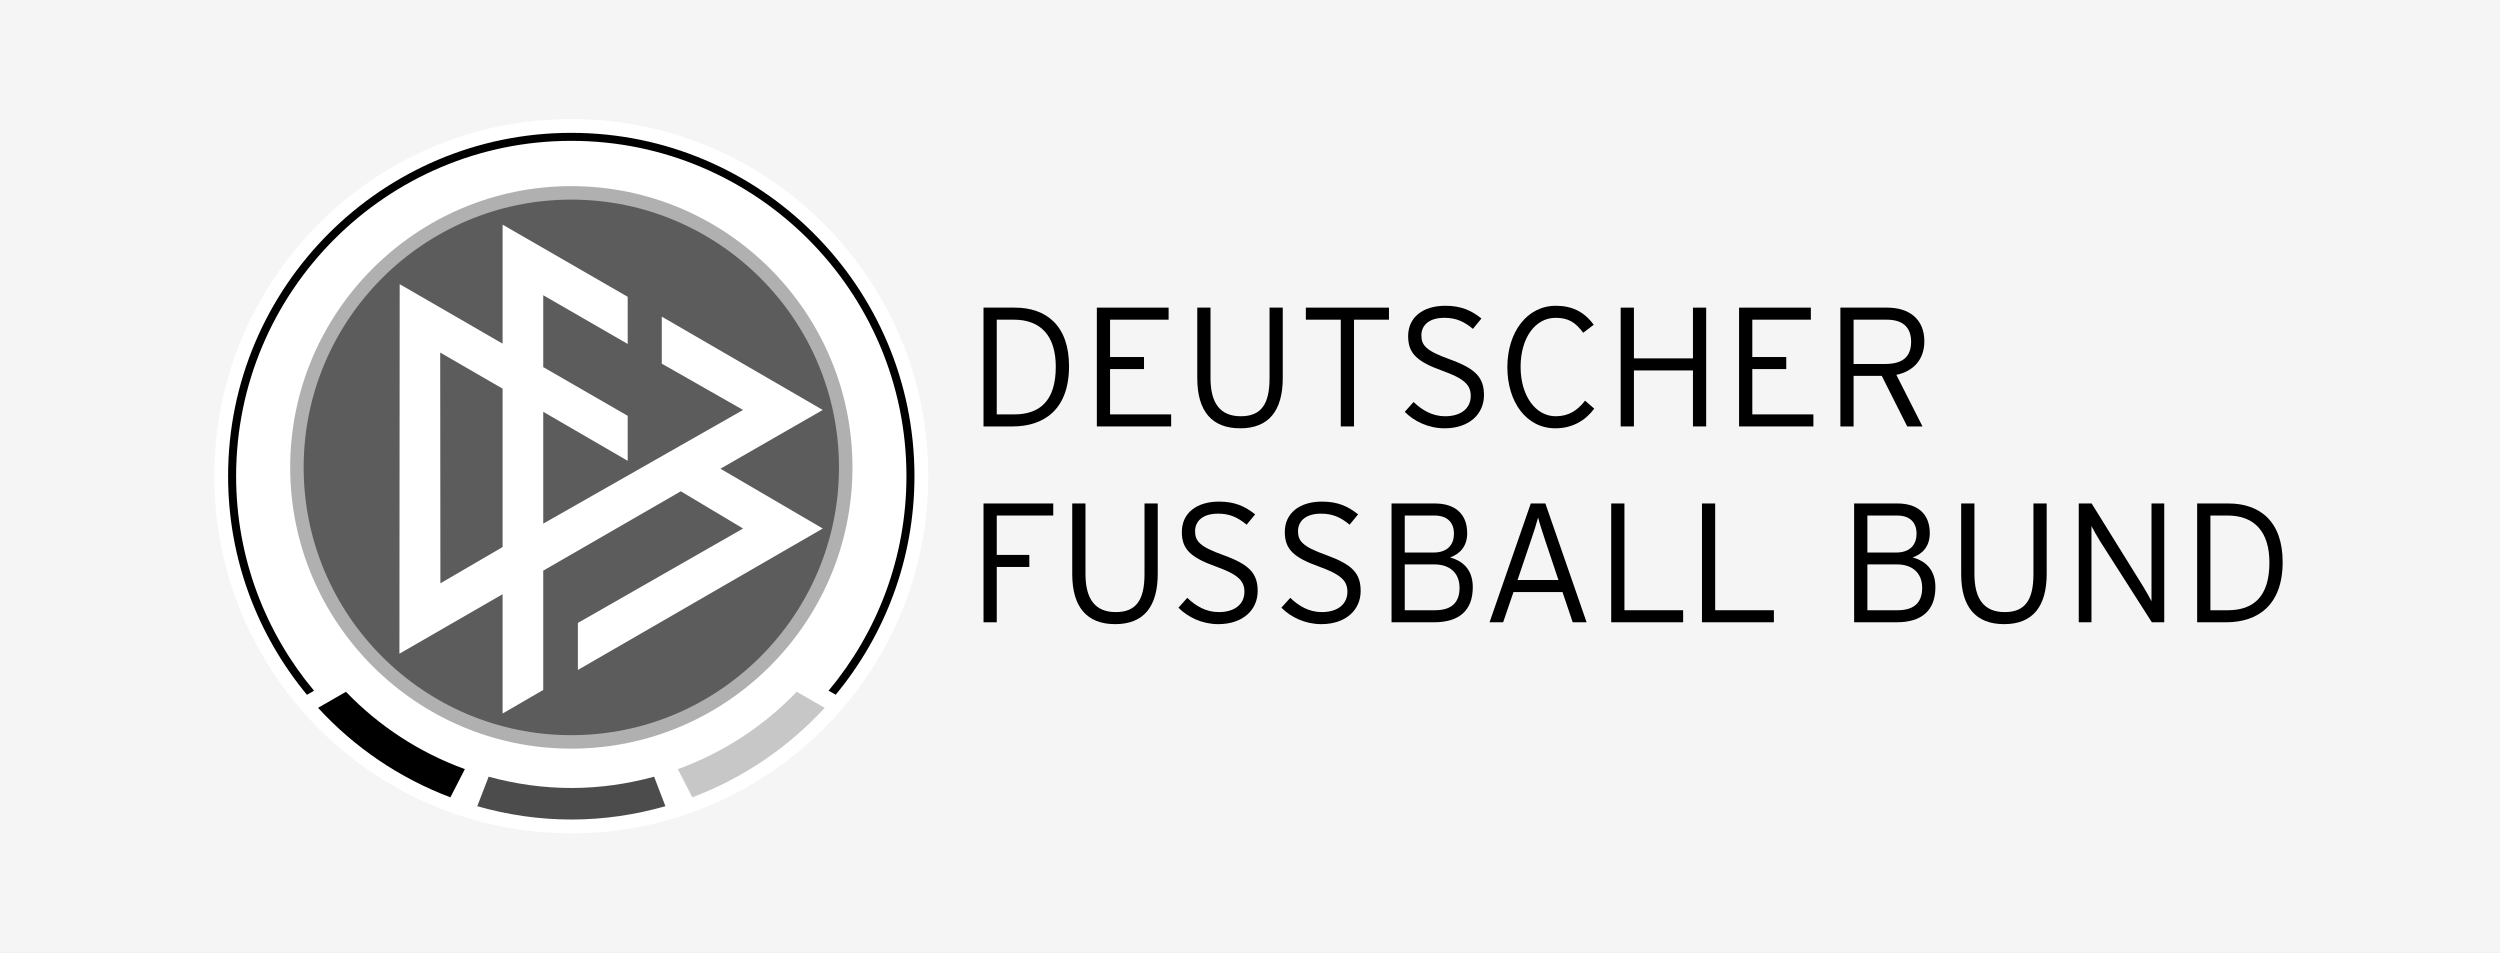
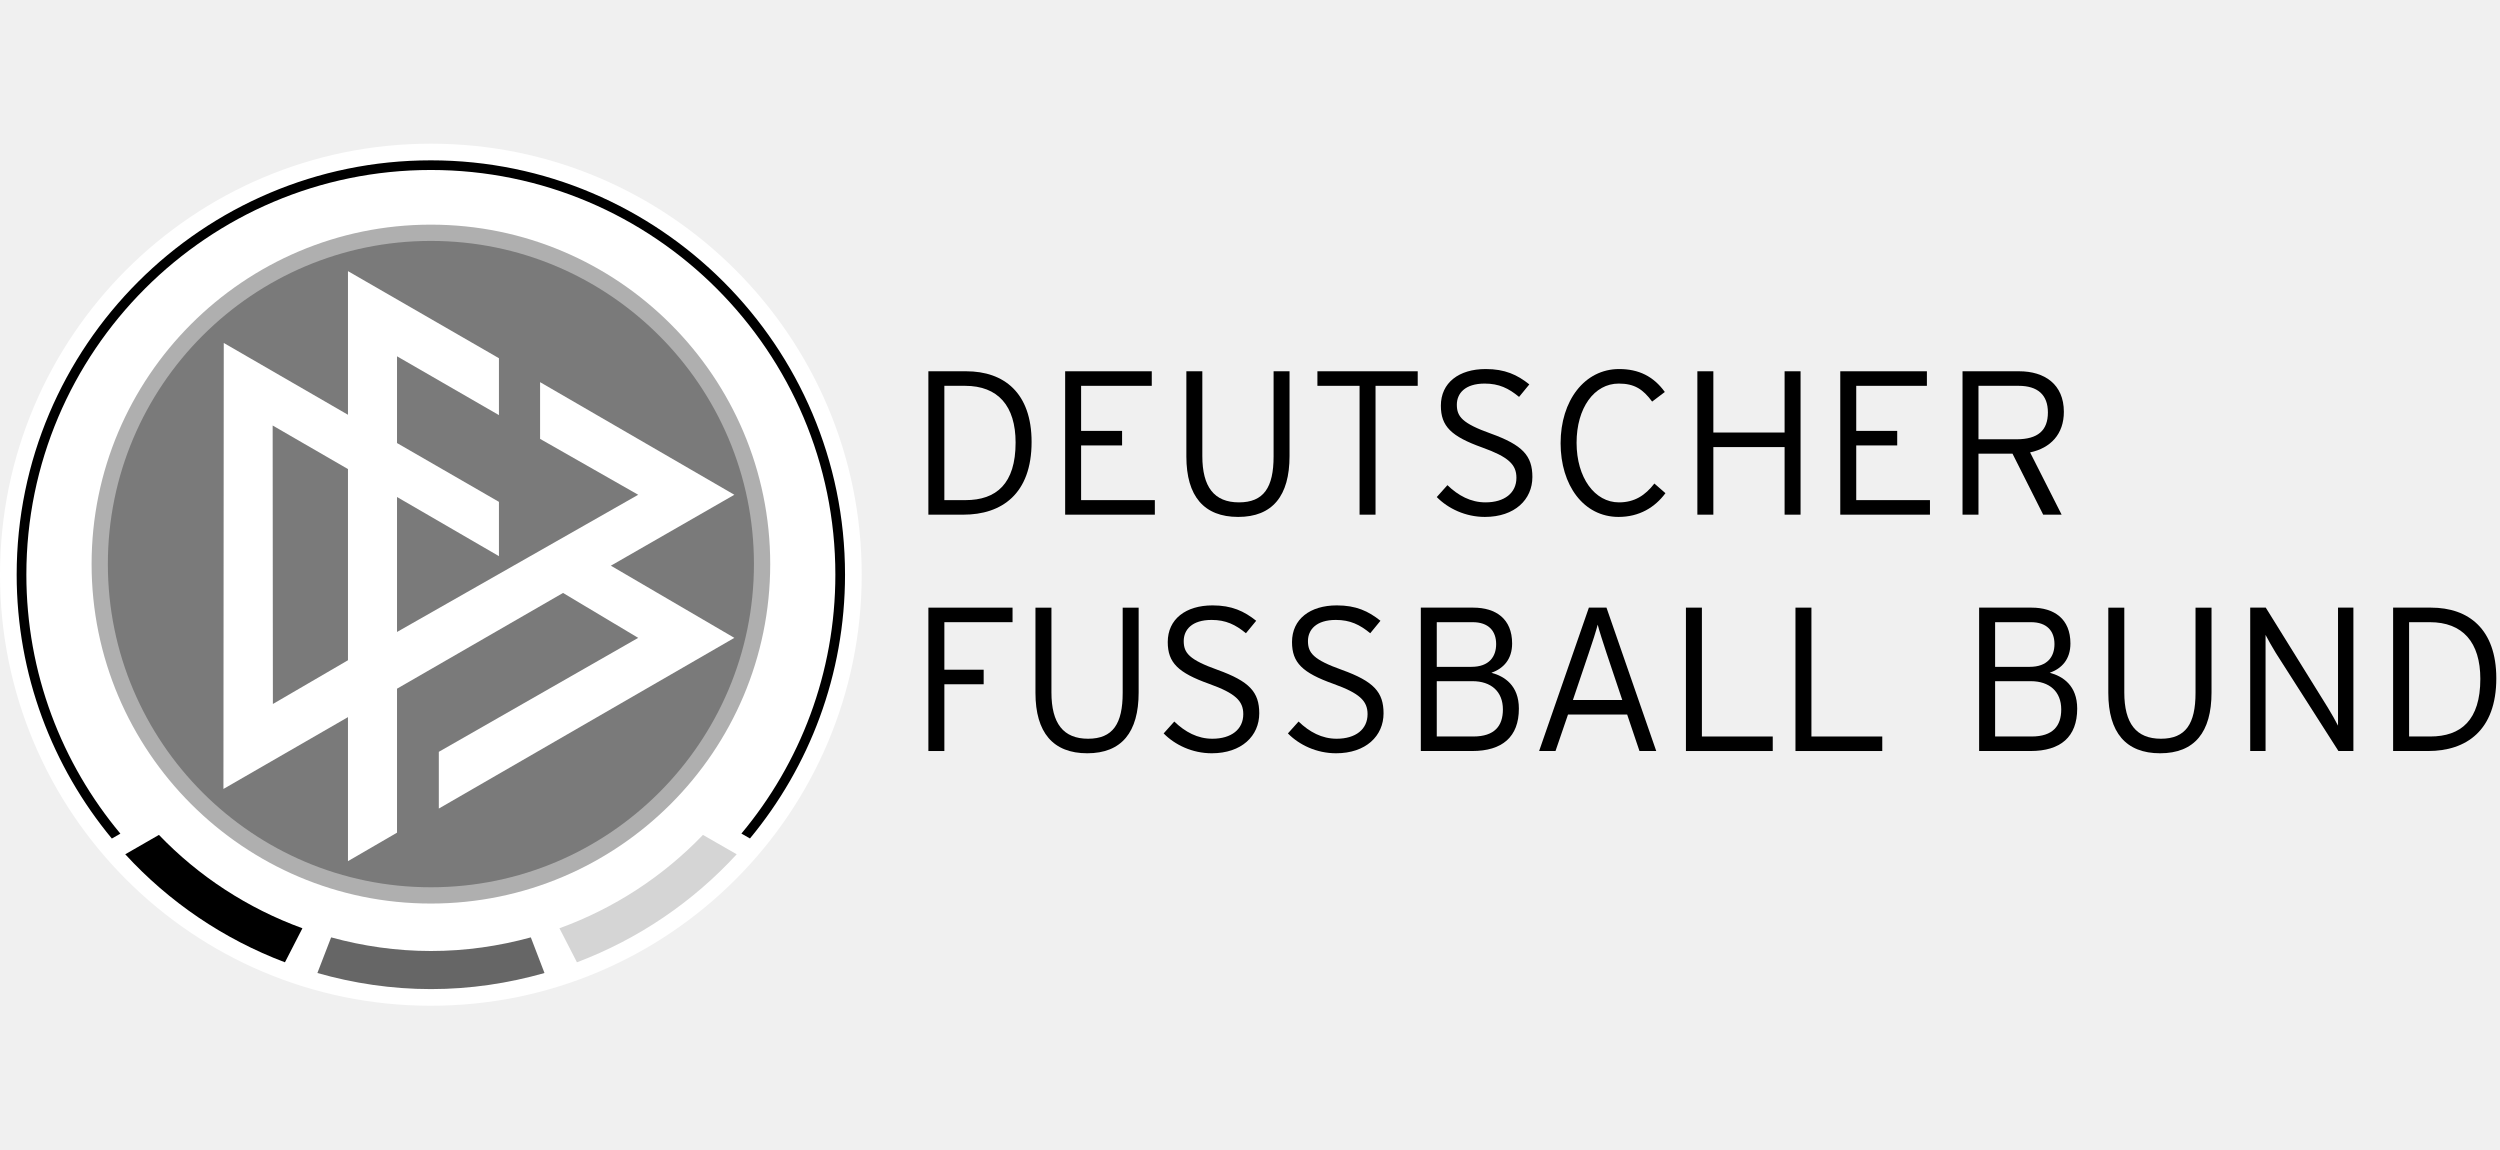
- <svg xmlns="http://www.w3.org/2000/svg" width="210" height="80" viewBox="0 0 210 80" fill="none">
-   <g style="mix-blend-mode:luminosity" clip-path="url(#clip0_28_721)">
-     <rect width="210" height="80" fill="#F5F5F5" />
-     <path d="M85.052 35.821H82.615V25.841H85.252C87.875 25.841 89.799 27.339 89.799 30.761C89.799 34.381 87.716 35.821 85.052 35.821ZM85.167 26.853H83.727V34.809H85.196C87.347 34.809 88.686 33.669 88.686 30.803C88.686 28.251 87.461 26.853 85.167 26.853Z" fill="black" />
-     <path d="M92.135 35.821V25.841H98.163V26.853H93.245V29.99H96.097V31.002H93.245V34.809H98.377V35.821" fill="black" />
-     <path d="M104.177 35.978C101.796 35.978 100.571 34.538 100.571 31.772V25.841H101.682V31.743C101.682 33.895 102.509 34.965 104.233 34.965C105.957 34.965 106.642 33.925 106.642 31.772V25.841H107.752V31.743C107.752 34.509 106.57 35.978 104.177 35.978Z" fill="black" />
-     <path d="M113.737 26.853V35.821H112.626V26.853H109.692V25.841H116.673V26.853" fill="black" />
-     <path d="M121.347 35.978C119.994 35.978 118.782 35.392 117.999 34.595L118.74 33.768C119.495 34.495 120.364 34.965 121.39 34.965C122.716 34.965 123.543 34.309 123.543 33.255C123.543 32.328 122.987 31.801 121.162 31.145C119.01 30.374 118.284 29.676 118.284 28.236C118.284 26.641 119.538 25.685 121.404 25.685C122.745 25.685 123.6 26.083 124.441 26.754L123.727 27.624C123.001 27.025 122.331 26.697 121.334 26.697C119.966 26.697 119.396 27.381 119.396 28.166C119.396 28.993 119.766 29.463 121.76 30.176C123.97 30.973 124.654 31.714 124.654 33.198C124.654 34.766 123.429 35.978 121.347 35.978Z" fill="black" />
-     <path d="M130.651 35.978C128.214 35.978 126.618 33.768 126.618 30.846C126.618 27.88 128.286 25.685 130.693 25.685C132.062 25.685 133.089 26.199 133.872 27.282L132.989 27.951C132.346 27.082 131.75 26.697 130.665 26.697C128.955 26.697 127.73 28.393 127.73 30.817C127.73 33.255 128.997 34.965 130.679 34.965C131.762 34.965 132.504 34.482 133.145 33.655L133.915 34.325C133.188 35.307 132.104 35.978 130.651 35.978Z" fill="black" />
-     <path d="M142.208 35.821V31.117H137.249V35.821H136.137V25.841H137.249V30.104H142.208V25.841H143.319V35.821" fill="black" />
-     <path d="M146.083 35.821V25.841H152.112V26.853H147.194V29.99H150.046V31.002H147.194V34.809H152.325V35.821" fill="black" />
-     <path d="M159.294 31.487L161.489 35.821H160.206L158.069 31.573H155.702V35.821H154.592V25.841H158.539C160.291 25.841 161.645 26.739 161.645 28.665C161.645 30.218 160.719 31.187 159.294 31.487ZM158.495 26.854H155.702V30.574H158.352C159.835 30.574 160.534 29.962 160.534 28.707C160.534 27.48 159.821 26.854 158.495 26.854Z" fill="black" />
-     <path d="M83.728 43.304V46.612H86.463V47.625H83.728V52.272H82.616V42.292H88.473V43.304" fill="black" />
-     <path d="M93.674 52.428C91.294 52.428 90.068 50.988 90.068 48.223V42.292H91.18V48.196C91.18 50.347 92.006 51.416 93.731 51.416C95.456 51.416 96.139 50.376 96.139 48.223V42.292H97.25V48.196C97.25 50.96 96.068 52.428 93.674 52.428Z" fill="black" />
-     <path d="M102.338 52.428C100.984 52.428 99.774 51.844 98.99 51.046L99.731 50.219C100.485 50.946 101.354 51.416 102.38 51.416C103.706 51.416 104.532 50.76 104.532 49.705C104.532 48.779 103.978 48.251 102.154 47.595C100.001 46.825 99.275 46.127 99.275 44.687C99.275 43.09 100.528 42.135 102.394 42.135C103.734 42.135 104.589 42.535 105.431 43.206L104.717 44.073C103.991 43.476 103.321 43.147 102.325 43.147C100.957 43.147 100.387 43.833 100.387 44.616C100.387 45.443 100.756 45.913 102.751 46.625C104.96 47.424 105.644 48.166 105.644 49.649C105.644 51.218 104.418 52.428 102.338 52.428Z" fill="black" />
-     <path d="M110.989 52.428C109.634 52.428 108.423 51.844 107.638 51.046L108.381 50.219C109.136 50.946 110.005 51.416 111.031 51.416C112.356 51.416 113.182 50.76 113.182 49.705C113.182 48.779 112.626 48.251 110.803 47.595C108.65 46.825 107.924 46.127 107.924 44.687C107.924 43.09 109.179 42.135 111.045 42.135C112.385 42.135 113.239 42.535 114.08 43.206L113.368 44.073C112.642 43.476 111.971 43.147 110.974 43.147C109.605 43.147 109.034 43.833 109.034 44.616C109.034 45.443 109.406 45.913 111.402 46.625C113.61 47.424 114.295 48.166 114.295 49.649C114.295 51.218 113.069 52.428 110.989 52.428Z" fill="black" />
-     <path d="M120.464 52.271H116.889V42.292H120.536C122.117 42.292 123.244 43.077 123.244 44.786C123.244 45.885 122.644 46.527 121.803 46.825C122.716 47.068 123.714 47.71 123.714 49.32C123.714 51.288 122.559 52.271 120.464 52.271ZM120.493 43.304H117.999V46.413H120.407C121.647 46.413 122.132 45.7 122.132 44.83C122.132 43.916 121.604 43.304 120.493 43.304ZM120.48 47.41H117.999V51.26H120.536C122.032 51.26 122.602 50.517 122.602 49.377C122.602 48.123 121.775 47.41 120.48 47.41Z" fill="black" />
-     <path d="M132.107 52.271L131.251 49.733H127.133L126.263 52.271H125.123L128.586 42.292H129.811L133.274 52.271H132.107ZM129.811 45.443C129.597 44.786 129.3 43.89 129.2 43.476C129.1 43.874 128.814 44.774 128.572 45.471L127.474 48.721H130.91L129.811 45.443Z" fill="black" />
-     <path d="M135.341 52.271V42.292H136.452V51.26H141.383V52.271" fill="black" />
-     <path d="M142.965 52.271V42.292H144.075V51.26H149.006V52.271" fill="black" />
-     <path d="M149.007 47.061H152.141Z" fill="black" />
-     <path d="M159.325 52.271H155.747V42.292H159.395C160.978 42.292 162.102 43.077 162.102 44.786C162.102 45.885 161.504 46.527 160.663 46.825C161.575 47.068 162.573 47.71 162.573 49.32C162.573 51.288 161.417 52.271 159.325 52.271ZM159.353 43.304H156.86V46.413H159.267C160.506 46.413 160.991 45.7 160.991 44.83C160.991 43.916 160.464 43.304 159.353 43.304ZM159.337 47.41H156.86V51.26H159.395C160.892 51.26 161.462 50.517 161.462 49.377C161.462 48.123 160.634 47.41 159.337 47.41Z" fill="black" />
-     <path d="M168.344 52.428C165.966 52.428 164.738 50.988 164.738 48.223V42.292H165.851V48.196C165.851 50.347 166.677 51.416 168.402 51.416C170.124 51.416 170.809 50.376 170.809 48.223V42.292H171.922V48.196C171.922 50.96 170.739 52.428 168.344 52.428Z" fill="black" />
-     <path d="M180.755 52.271L176.395 45.443C176.182 45.101 175.812 44.445 175.683 44.189V52.271H174.615V42.292H175.697L180.016 49.25C180.229 49.591 180.6 50.247 180.726 50.505V42.292H181.796V52.271" fill="black" />
-     <path d="M186.998 52.271H184.561V42.292H187.197C189.82 42.292 191.743 43.789 191.743 47.211C191.743 50.831 189.663 52.271 186.998 52.271ZM187.111 43.304H185.673V51.26H187.14C189.292 51.26 190.631 50.12 190.631 47.254C190.631 44.701 189.406 43.304 187.111 43.304Z" fill="black" />
-     <path d="M77.975 40C77.975 56.568 64.546 70 47.987 70C31.423 70 18 56.568 18 40C18 23.431 31.423 10 47.987 10C64.546 10 77.975 23.431 77.975 40Z" fill="white" />
-     <path d="M24.375 39.26C24.375 52.287 34.966 62.887 47.987 62.887C61.014 62.887 71.607 52.287 71.607 39.26C71.607 26.233 61.014 15.635 47.987 15.635C34.966 15.635 24.375 26.233 24.375 39.26Z" fill="#B0AFB2" />
-     <path d="M25.507 39.26C25.507 26.857 35.589 16.768 47.988 16.768C60.386 16.768 70.474 26.857 70.474 39.26C70.474 51.663 60.386 61.754 47.988 61.754C35.589 61.754 25.507 51.663 25.507 39.26Z" fill="#008C53" />
-     <path d="M42.219 45.953L36.993 48.997L36.977 29.616L42.219 32.647V45.953ZM69.11 34.436L55.59 26.598V30.546L62.418 34.436L45.632 43.985V34.591L52.726 38.708V34.929L45.632 30.837V24.798L52.726 28.892V24.932L42.219 18.871V28.868L33.574 23.871L33.551 54.911L42.219 49.912V59.935L45.632 57.954V47.933L57.187 41.269L62.418 44.395L48.542 52.327V56.276L69.11 44.395L60.516 39.372L69.11 34.436Z" fill="white" />
-     <path d="M29.062 58.109L26.718 59.458C29.753 62.77 33.551 65.36 37.832 66.976L39.048 64.607C35.233 63.219 31.819 60.985 29.062 58.109Z" fill="black" />
-     <path d="M66.924 58.109L69.274 59.458C66.234 62.77 62.435 65.36 58.155 66.976L56.938 64.607C60.759 63.219 64.167 60.985 66.924 58.109Z" fill="#F7D300" />
-     <path d="M47.993 66.19C50.405 66.19 52.731 65.849 54.945 65.241L55.896 67.721C53.383 68.438 50.739 68.841 47.993 68.841C45.253 68.841 42.604 68.438 40.09 67.721L41.047 65.241C43.261 65.849 45.587 66.19 47.993 66.19Z" fill="#CB1517" />
-     <path d="M19.834 39.994C19.834 24.465 32.465 11.831 47.988 11.831C63.511 11.831 76.141 24.465 76.141 39.994C76.141 46.844 73.684 53.129 69.602 58.016L70.197 58.357C74.329 53.366 76.814 46.966 76.814 39.994C76.814 24.094 63.879 11.159 47.988 11.159C32.091 11.159 19.16 24.094 19.16 39.994C19.16 46.968 21.652 53.371 25.784 58.363L26.379 58.022C22.297 53.133 19.834 46.847 19.834 39.994Z" fill="black" />
+ <svg xmlns="http://www.w3.org/2000/svg" width="174" height="80" viewBox="0 0 174 80" fill="none">
+   <g clip-path="url(#clip0_31_999)">
+     <path d="M67.052 35.821H64.615V25.841H67.252C69.875 25.841 71.799 27.339 71.799 30.76C71.799 34.381 69.716 35.821 67.052 35.821ZM67.167 26.853H65.727V34.809H67.196C69.347 34.809 70.686 33.669 70.686 30.803C70.686 28.251 69.461 26.853 67.167 26.853Z" fill="black" />
+     <path d="M74.135 35.821V25.841H80.163V26.853H75.245V29.99H78.097V31.002H75.245V34.809H80.377V35.821" fill="black" />
+     <path d="M86.177 35.978C83.796 35.978 82.571 34.538 82.571 31.771V25.841H83.682V31.743C83.682 33.895 84.509 34.965 86.233 34.965C87.957 34.965 88.642 33.924 88.642 31.771V25.841H89.752V31.743C89.752 34.508 88.57 35.978 86.177 35.978Z" fill="black" />
+     <path d="M95.737 26.853V35.821H94.626V26.853H91.692V25.841H98.673V26.853" fill="black" />
+     <path d="M103.347 35.978C101.994 35.978 100.782 35.392 99.999 34.595L100.74 33.767C101.495 34.495 102.364 34.965 103.39 34.965C104.716 34.965 105.543 34.309 105.543 33.255C105.543 32.328 104.987 31.801 103.162 31.145C101.01 30.374 100.284 29.676 100.284 28.236C100.284 26.641 101.538 25.685 103.404 25.685C104.745 25.685 105.6 26.083 106.441 26.754L105.727 27.624C105.001 27.025 104.331 26.697 103.334 26.697C101.966 26.697 101.396 27.381 101.396 28.166C101.396 28.993 101.766 29.463 103.76 30.176C105.97 30.973 106.654 31.714 106.654 33.198C106.654 34.766 105.429 35.978 103.347 35.978Z" fill="black" />
+     <path d="M112.651 35.978C110.214 35.978 108.618 33.767 108.618 30.846C108.618 27.88 110.286 25.685 112.693 25.685C114.062 25.685 115.089 26.199 115.872 27.282L114.989 27.951C114.346 27.082 113.75 26.697 112.665 26.697C110.955 26.697 109.73 28.393 109.73 30.816C109.73 33.255 110.997 34.965 112.679 34.965C113.762 34.965 114.504 34.482 115.145 33.654L115.915 34.325C115.188 35.307 114.104 35.978 112.651 35.978Z" fill="black" />
+     <path d="M124.208 35.821V31.117H119.249V35.821H118.137V25.841H119.249V30.104H124.208V25.841H125.319V35.821" fill="black" />
+     <path d="M128.083 35.821V25.841H134.112V26.853H129.194V29.99H132.046V31.002H129.194V34.809H134.325V35.821" fill="black" />
+     <path d="M141.294 31.487L143.489 35.821H142.206L140.069 31.573H137.702V35.821H136.592V25.841H140.539C142.291 25.841 143.645 26.739 143.645 28.664C143.645 30.217 142.719 31.187 141.294 31.487ZM140.495 26.853H137.702V30.574H140.352C141.835 30.574 142.534 29.962 142.534 28.707C142.534 27.48 141.821 26.853 140.495 26.853Z" fill="black" />
+     <path d="M65.728 43.304V46.612H68.463V47.625H65.728V52.271H64.616V42.292H70.473V43.304" fill="black" />
+     <path d="M75.674 52.428C73.294 52.428 72.068 50.988 72.068 48.223V42.292H73.18V48.196C73.18 50.347 74.006 51.416 75.731 51.416C77.456 51.416 78.139 50.376 78.139 48.223V42.292H79.25V48.196C79.25 50.96 78.068 52.428 75.674 52.428Z" fill="black" />
+     <path d="M84.338 52.428C82.984 52.428 81.774 51.844 80.99 51.046L81.731 50.219C82.485 50.946 83.354 51.416 84.38 51.416C85.706 51.416 86.532 50.76 86.532 49.705C86.532 48.779 85.978 48.251 84.154 47.595C82.001 46.825 81.275 46.126 81.275 44.687C81.275 43.09 82.528 42.135 84.394 42.135C85.734 42.135 86.589 42.535 87.431 43.206L86.717 44.073C85.991 43.476 85.321 43.147 84.325 43.147C82.957 43.147 82.387 43.832 82.387 44.616C82.387 45.443 82.756 45.913 84.751 46.625C86.96 47.424 87.644 48.166 87.644 49.649C87.644 51.218 86.418 52.428 84.338 52.428Z" fill="black" />
+     <path d="M92.989 52.428C91.634 52.428 90.423 51.844 89.638 51.046L90.381 50.219C91.136 50.946 92.005 51.416 93.031 51.416C94.356 51.416 95.182 50.76 95.182 49.705C95.182 48.779 94.626 48.251 92.803 47.595C90.65 46.825 89.924 46.126 89.924 44.687C89.924 43.09 91.179 42.135 93.045 42.135C94.385 42.135 95.239 42.535 96.08 43.206L95.368 44.073C94.642 43.476 93.971 43.147 92.974 43.147C91.605 43.147 91.034 43.832 91.034 44.616C91.034 45.443 91.406 45.913 93.402 46.625C95.61 47.424 96.295 48.166 96.295 49.649C96.295 51.218 95.069 52.428 92.989 52.428Z" fill="black" />
+     <path d="M102.464 52.271H98.889V42.291H102.536C104.117 42.291 105.244 43.076 105.244 44.786C105.244 45.885 104.644 46.527 103.803 46.825C104.716 47.068 105.714 47.71 105.714 49.32C105.714 51.288 104.559 52.271 102.464 52.271ZM102.493 43.304H99.999V46.412H102.407C103.647 46.412 104.132 45.7 104.132 44.83C104.132 43.916 103.604 43.304 102.493 43.304ZM102.48 47.41H99.999V51.26H102.536C104.032 51.26 104.602 50.517 104.602 49.377C104.602 48.123 103.775 47.41 102.48 47.41Z" fill="black" />
+     <path d="M114.107 52.271L113.251 49.733H109.133L108.263 52.271H107.123L110.586 42.291H111.811L115.274 52.271H114.107ZM111.811 45.443C111.597 44.786 111.3 43.89 111.2 43.475C111.1 43.874 110.814 44.773 110.572 45.471L109.474 48.721H112.91L111.811 45.443Z" fill="black" />
+     <path d="M117.341 52.271V42.291H118.452V51.26H123.383V52.271" fill="black" />
+     <path d="M124.965 52.271V42.291H126.075V51.26H131.006V52.271" fill="black" />
+     <path d="M141.325 52.271H137.747V42.291H141.395C142.978 42.291 144.102 43.076 144.102 44.786C144.102 45.885 143.504 46.527 142.663 46.825C143.575 47.068 144.573 47.71 144.573 49.32C144.573 51.288 143.417 52.271 141.325 52.271ZM141.353 43.304H138.86V46.412H141.267C142.506 46.412 142.991 45.7 142.991 44.83C142.991 43.916 142.464 43.304 141.353 43.304ZM141.337 47.41H138.86V51.26H141.395C142.892 51.26 143.462 50.517 143.462 49.377C143.462 48.123 142.634 47.41 141.337 47.41Z" fill="black" />
+     <path d="M150.344 52.428C147.966 52.428 146.738 50.988 146.738 48.223V42.292H147.851V48.196C147.851 50.347 148.677 51.416 150.402 51.416C152.124 51.416 152.809 50.376 152.809 48.223V42.292H153.922V48.196C153.922 50.96 152.739 52.428 150.344 52.428Z" fill="black" />
+     <path d="M162.755 52.271L158.395 45.443C158.182 45.101 157.812 44.445 157.683 44.189V52.271H156.615V42.291H157.697L162.016 49.249C162.229 49.591 162.6 50.247 162.726 50.505V42.291H163.796V52.271" fill="black" />
+     <path d="M168.998 52.271H166.561V42.291H169.197C171.82 42.291 173.743 43.789 173.743 47.211C173.743 50.831 171.663 52.271 168.998 52.271ZM169.111 43.304H167.673V51.26H169.14C171.292 51.26 172.631 50.12 172.631 47.254C172.631 44.701 171.406 43.304 169.111 43.304Z" fill="black" />
+     <path d="M59.975 40C59.975 56.567 46.546 70 29.988 70C13.423 70 0 56.567 0 40C0 23.431 13.423 10 29.988 10C46.546 10 59.975 23.431 59.975 40Z" fill="white" />
+     <path d="M6.375 39.26C6.375 52.287 16.966 62.887 29.987 62.887C43.014 62.887 53.607 52.287 53.607 39.26C53.607 26.233 43.014 15.635 29.987 15.635C16.966 15.635 6.375 26.233 6.375 39.26Z" fill="#AFAFAF" />
+     <path d="M7.507 39.26C7.507 26.857 17.59 16.768 29.988 16.768C42.386 16.768 52.474 26.857 52.474 39.26C52.474 51.663 42.386 61.754 29.988 61.754C17.59 61.754 7.507 51.663 7.507 39.26Z" fill="#7A7A7A" />
+     <path d="M24.219 45.953L18.993 48.997L18.977 29.615L24.219 32.647V45.953ZM51.11 34.436L37.59 26.598V30.546L44.418 34.436L27.632 43.985V34.591L34.726 38.708V34.929L27.632 30.836V24.798L34.726 28.892V24.932L24.219 18.871V28.868L15.574 23.87L15.551 54.911L24.219 49.912V59.935L27.632 57.954V47.933L39.187 41.269L44.418 44.395L30.542 52.327V56.276L51.11 44.395L42.516 39.372L51.11 34.436Z" fill="white" />
+     <path d="M11.062 58.109L8.718 59.458C11.752 62.769 15.552 65.359 19.832 66.976L21.048 64.607C17.233 63.219 13.819 60.985 11.062 58.109Z" fill="black" />
+     <path d="M48.925 58.109L51.274 59.458C48.234 62.769 44.435 65.359 40.155 66.976L38.938 64.607C42.759 63.219 46.167 60.985 48.925 58.109Z" fill="#D5D5D5" />
+     <path d="M29.993 66.19C32.405 66.19 34.731 65.849 36.945 65.241L37.896 67.721C35.383 68.438 32.739 68.841 29.993 68.841C27.253 68.841 24.604 68.438 22.09 67.721L23.047 65.241C25.261 65.849 27.587 66.19 29.993 66.19Z" fill="#666666" />
+     <path d="M1.835 39.994C1.835 24.465 14.464 11.831 29.988 11.831C45.511 11.831 58.141 24.465 58.141 39.994C58.141 46.844 55.684 53.129 51.602 58.016L52.197 58.357C56.33 53.366 58.814 46.966 58.814 39.994C58.814 24.094 45.879 11.159 29.988 11.159C14.091 11.159 1.16 24.094 1.16 39.994C1.16 46.968 3.652 53.371 7.784 58.363L8.379 58.022C4.297 53.133 1.835 46.847 1.835 39.994Z" fill="black" />
  </g>
  <defs>
-     <clipPath id="clip0_28_721">
-       <rect width="210" height="80" fill="white" />
+     <clipPath id="clip0_31_999">
+       <rect width="173.743" height="80" fill="white" />
    </clipPath>
  </defs>
</svg>
